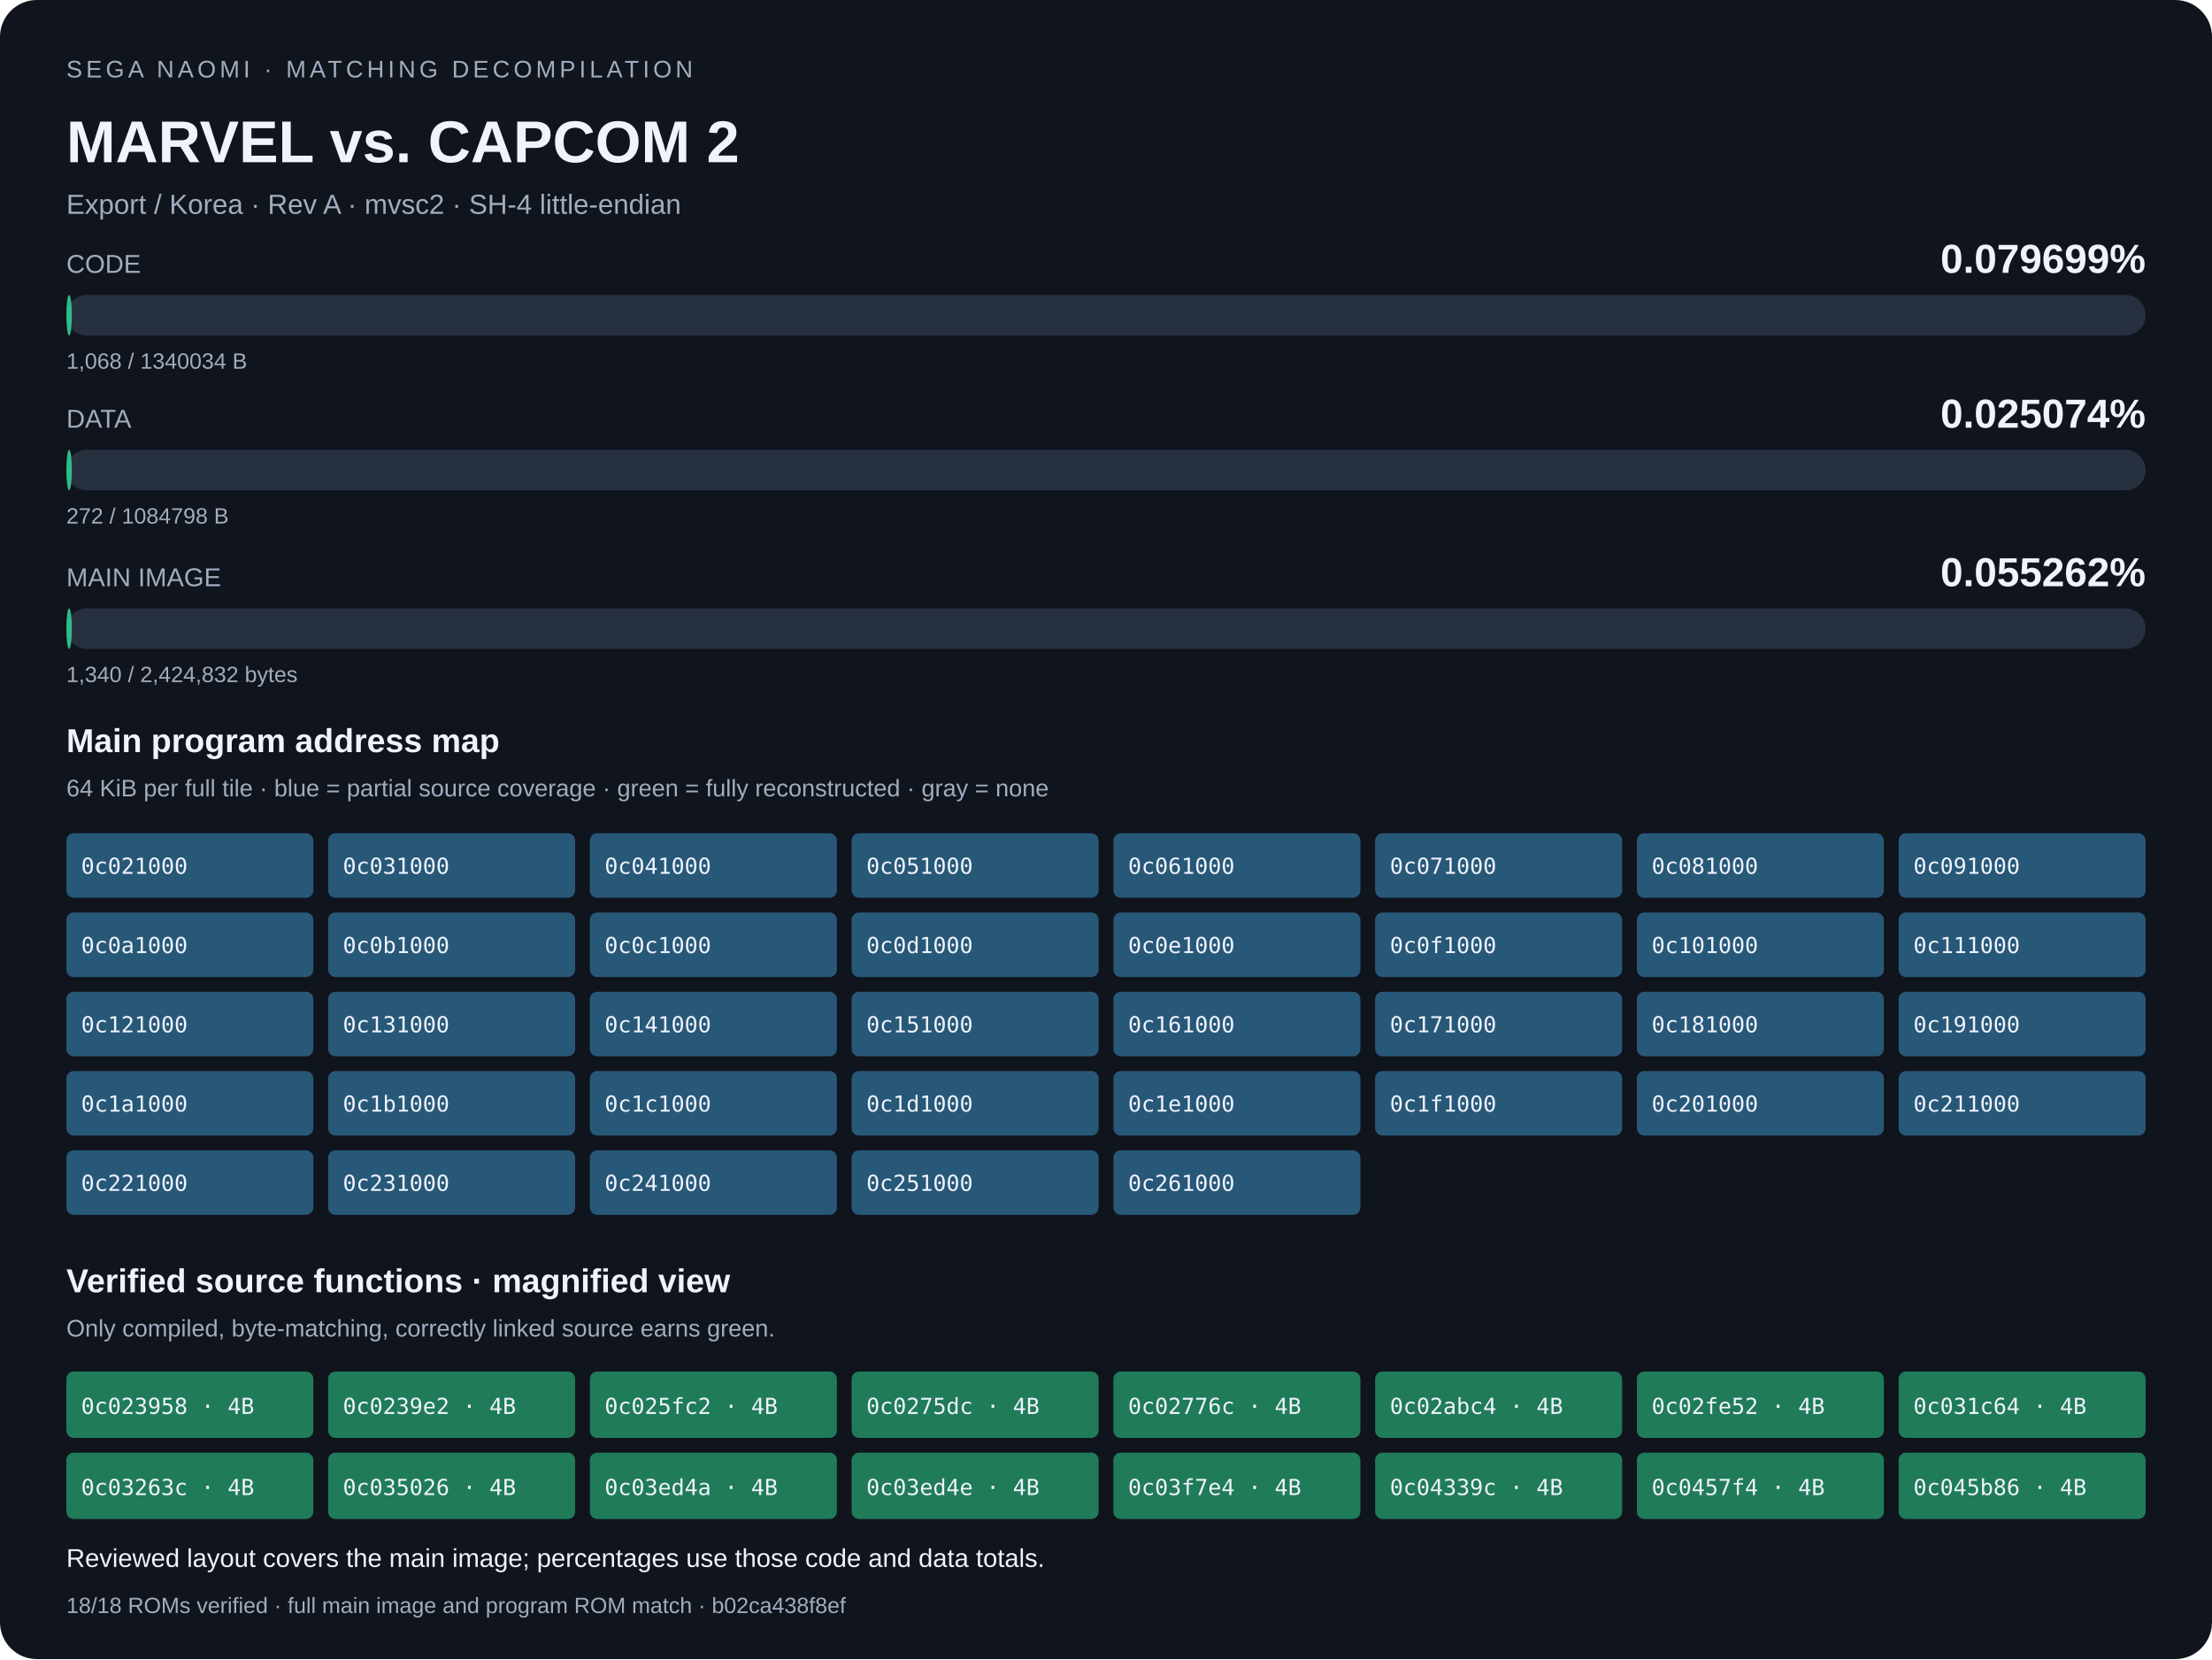
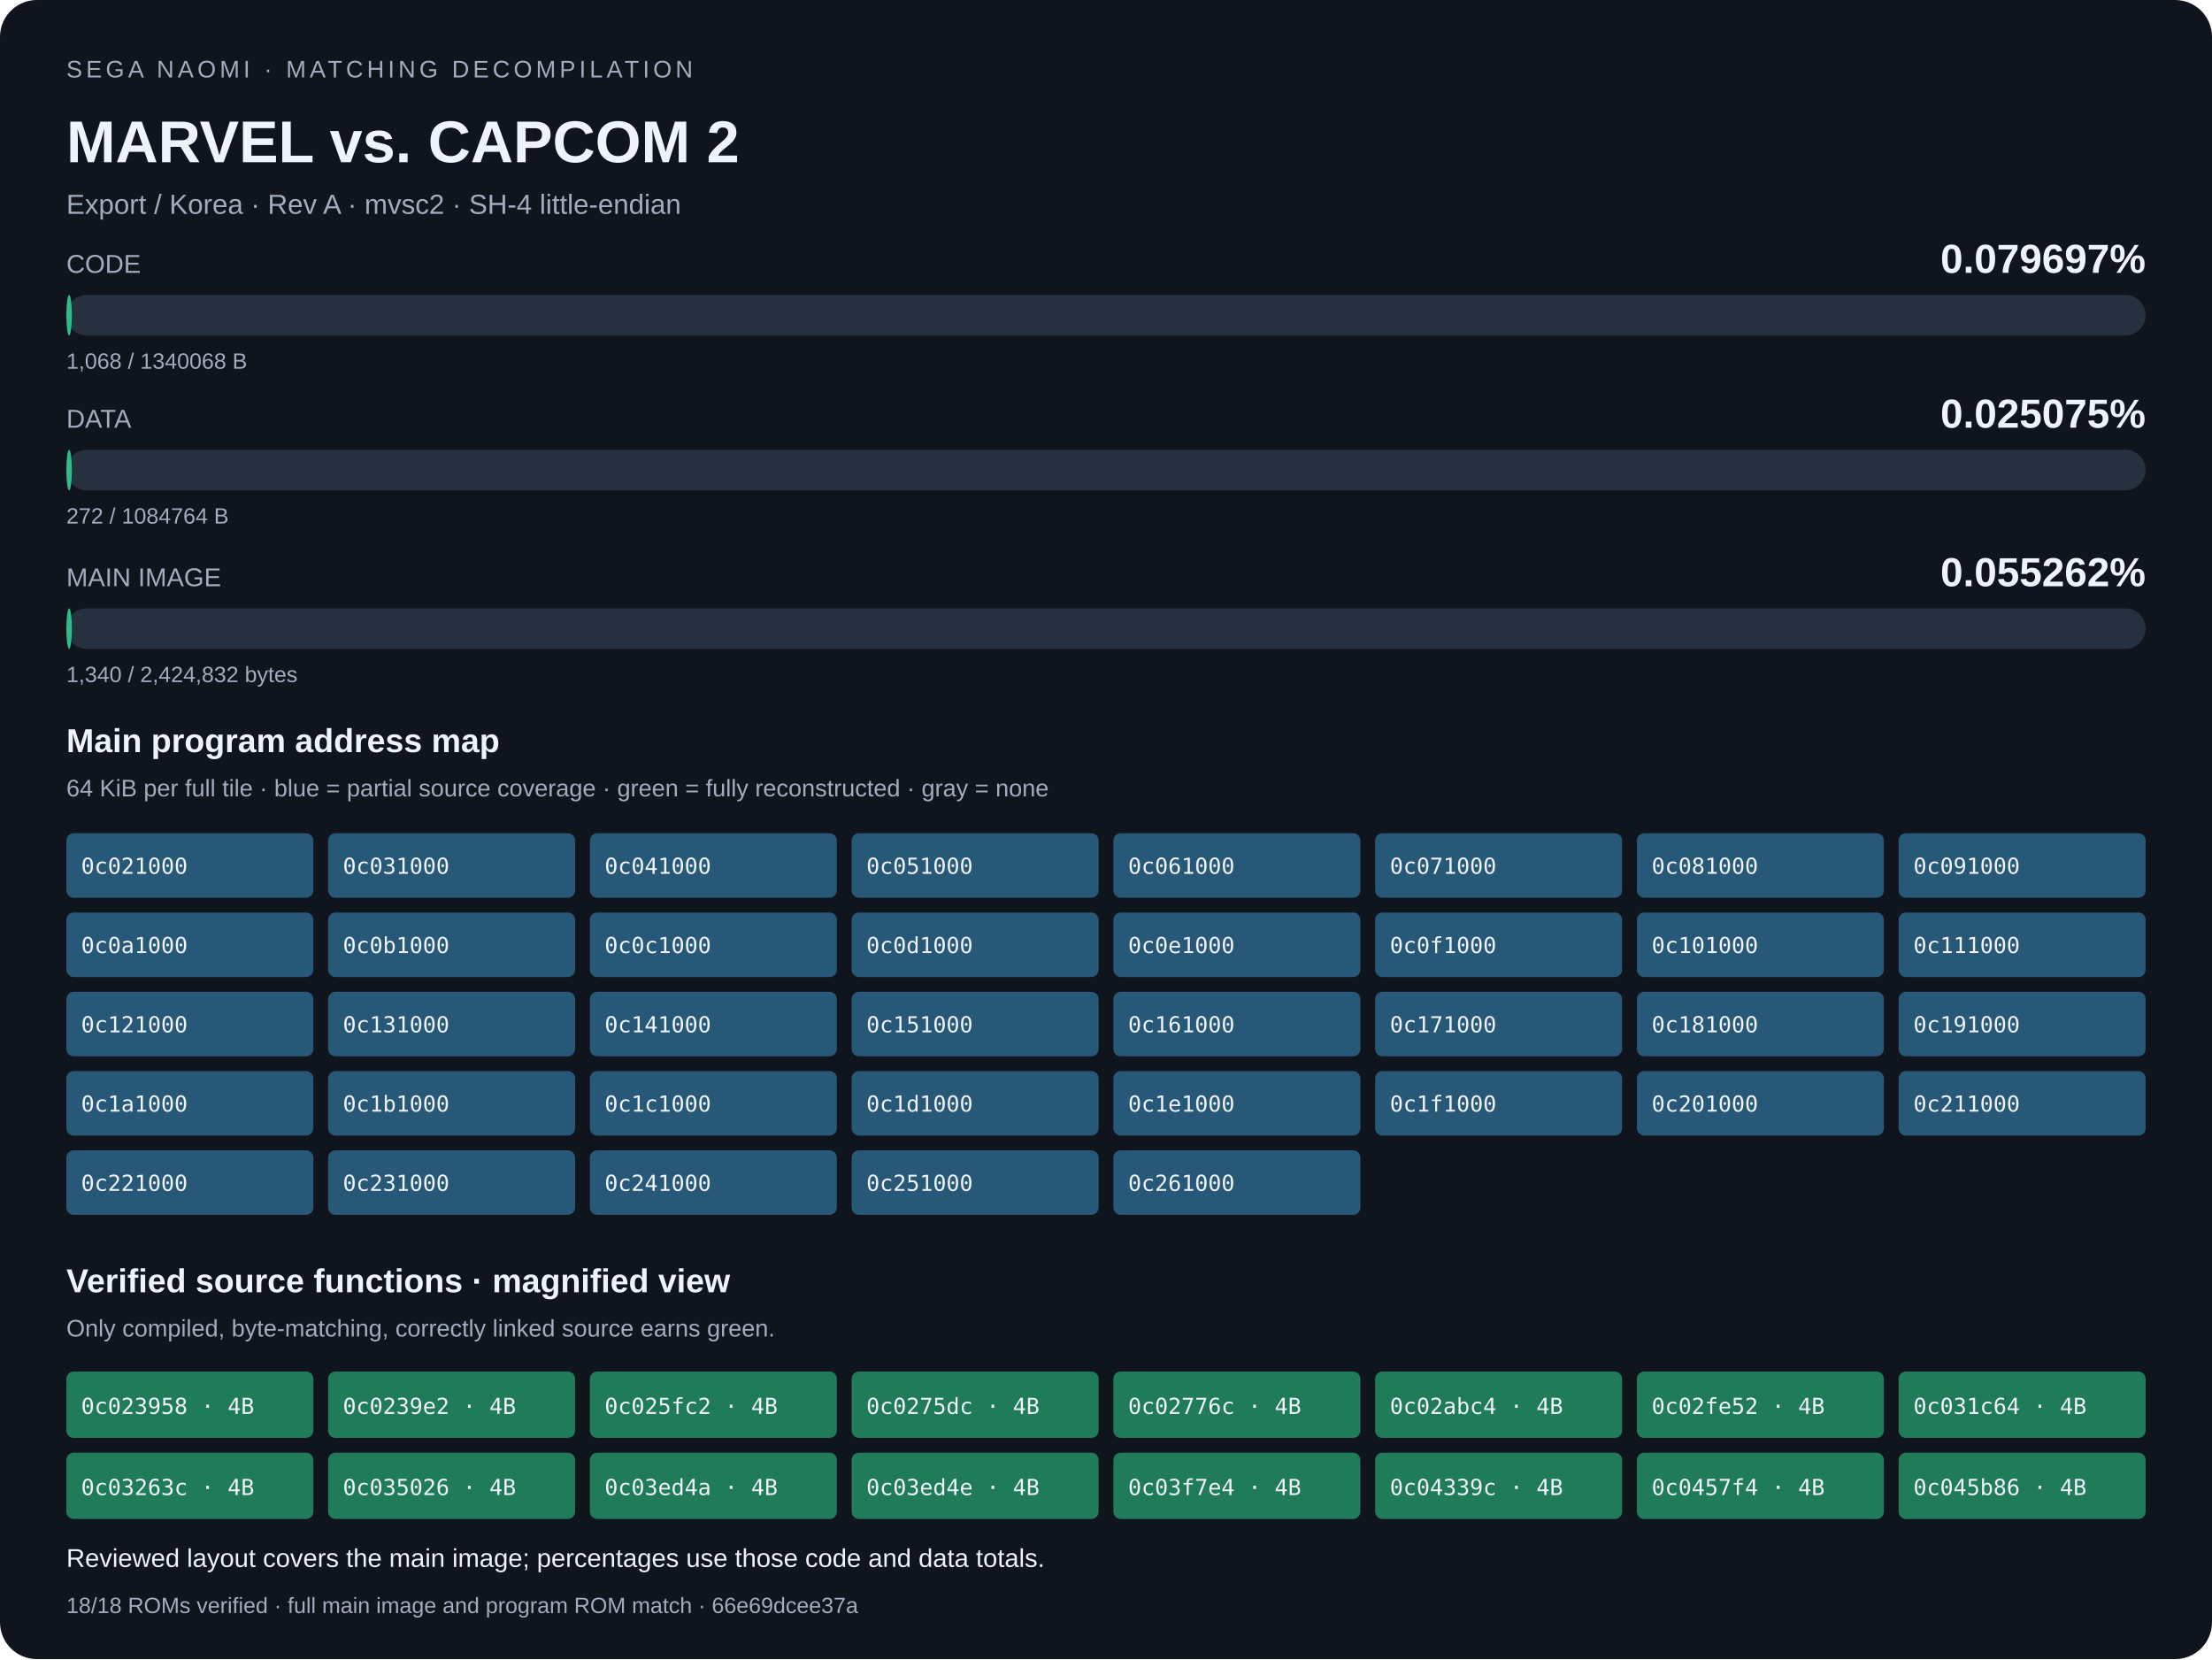
<svg xmlns="http://www.w3.org/2000/svg" width="1200" height="900" viewBox="0 0 1200 900" role="img" aria-labelledby="title desc">
  <rect width="1200" height="900" rx="20" fill="#10141d" />
  <style>text{font-family:Arial,sans-serif;fill:#eef3fc}.muted{fill:#a1adbf}.mono{font-family:monospace}</style>
  <text x="36" y="42" font-size="13" letter-spacing="2" class="muted">SEGA NAOMI · MATCHING DECOMPILATION</text>
  <text x="36" y="88" font-size="32" font-weight="700">MARVEL vs. CAPCOM 2</text>
  <text x="36" y="116" font-size="15" class="muted">Export / Korea · Rev A · mvsc2 · SH-4 little-endian</text>
  <text x="36" y="148" font-size="14" class="muted">CODE</text>
-   <text x="1164" y="148" font-size="22" font-weight="700" text-anchor="end">0.079699%</text>
+   <text x="1164" y="148" font-size="22" font-weight="700" text-anchor="end">0.079697%</text>
  <rect x="36" y="160" width="1128" height="22" rx="11" fill="#26303f" />
  <rect x="36" y="160" width="3" height="22" rx="11" fill="#2dbd86" />
-   <text x="36" y="200" font-size="12" class="muted">1,068 / 1340034 B</text>
+   <text x="36" y="200" font-size="12" class="muted">1,068 / 1340068 B</text>
  <text x="36" y="232" font-size="14" class="muted">DATA</text>
-   <text x="1164" y="232" font-size="22" font-weight="700" text-anchor="end">0.025074%</text>
+   <text x="1164" y="232" font-size="22" font-weight="700" text-anchor="end">0.025075%</text>
  <rect x="36" y="244" width="1128" height="22" rx="11" fill="#26303f" />
  <rect x="36" y="244" width="3" height="22" rx="11" fill="#2dbd86" />
-   <text x="36" y="284" font-size="12" class="muted">272 / 1084798 B</text>
+   <text x="36" y="284" font-size="12" class="muted">272 / 1084764 B</text>
  <text x="36" y="318" font-size="14" class="muted">MAIN IMAGE</text>
  <text x="1164" y="318" font-size="22" font-weight="700" text-anchor="end">0.055262%</text>
  <rect x="36" y="330" width="1128" height="22" rx="11" fill="#26303f" />
  <rect x="36" y="330" width="3" height="22" rx="11" fill="#2dbd86" />
  <text x="36" y="370" font-size="12" class="muted">1,340 / 2,424,832 bytes</text>
  <text x="36" y="408" font-size="18" font-weight="700">Main program address map</text>
  <text x="36" y="432" font-size="13" class="muted">64 KiB per full tile · blue = partial source coverage · green = fully reconstructed · gray = none</text>
  <rect x="36" y="452" width="134" height="35" rx="4" fill="#285878">
</rect>
  <text x="44" y="474" font-size="12" class="mono">0c021000</text>
  <rect x="178" y="452" width="134" height="35" rx="4" fill="#285878">
</rect>
  <text x="186" y="474" font-size="12" class="mono">0c031000</text>
  <rect x="320" y="452" width="134" height="35" rx="4" fill="#285878">
</rect>
  <text x="328" y="474" font-size="12" class="mono">0c041000</text>
  <rect x="462" y="452" width="134" height="35" rx="4" fill="#285878">
</rect>
  <text x="470" y="474" font-size="12" class="mono">0c051000</text>
  <rect x="604" y="452" width="134" height="35" rx="4" fill="#285878">
</rect>
  <text x="612" y="474" font-size="12" class="mono">0c061000</text>
  <rect x="746" y="452" width="134" height="35" rx="4" fill="#285878">
</rect>
  <text x="754" y="474" font-size="12" class="mono">0c071000</text>
  <rect x="888" y="452" width="134" height="35" rx="4" fill="#285878">
</rect>
  <text x="896" y="474" font-size="12" class="mono">0c081000</text>
  <rect x="1030" y="452" width="134" height="35" rx="4" fill="#285878">
</rect>
  <text x="1038" y="474" font-size="12" class="mono">0c091000</text>
  <rect x="36" y="495" width="134" height="35" rx="4" fill="#285878">
</rect>
  <text x="44" y="517" font-size="12" class="mono">0c0a1000</text>
  <rect x="178" y="495" width="134" height="35" rx="4" fill="#285878">
</rect>
  <text x="186" y="517" font-size="12" class="mono">0c0b1000</text>
  <rect x="320" y="495" width="134" height="35" rx="4" fill="#285878">
</rect>
  <text x="328" y="517" font-size="12" class="mono">0c0c1000</text>
  <rect x="462" y="495" width="134" height="35" rx="4" fill="#285878">
</rect>
  <text x="470" y="517" font-size="12" class="mono">0c0d1000</text>
  <rect x="604" y="495" width="134" height="35" rx="4" fill="#285878">
</rect>
  <text x="612" y="517" font-size="12" class="mono">0c0e1000</text>
  <rect x="746" y="495" width="134" height="35" rx="4" fill="#285878">
</rect>
  <text x="754" y="517" font-size="12" class="mono">0c0f1000</text>
  <rect x="888" y="495" width="134" height="35" rx="4" fill="#285878">
</rect>
  <text x="896" y="517" font-size="12" class="mono">0c101000</text>
  <rect x="1030" y="495" width="134" height="35" rx="4" fill="#285878">
</rect>
  <text x="1038" y="517" font-size="12" class="mono">0c111000</text>
  <rect x="36" y="538" width="134" height="35" rx="4" fill="#285878">
</rect>
  <text x="44" y="560" font-size="12" class="mono">0c121000</text>
  <rect x="178" y="538" width="134" height="35" rx="4" fill="#285878">
</rect>
  <text x="186" y="560" font-size="12" class="mono">0c131000</text>
  <rect x="320" y="538" width="134" height="35" rx="4" fill="#285878">
</rect>
  <text x="328" y="560" font-size="12" class="mono">0c141000</text>
  <rect x="462" y="538" width="134" height="35" rx="4" fill="#285878">
</rect>
  <text x="470" y="560" font-size="12" class="mono">0c151000</text>
  <rect x="604" y="538" width="134" height="35" rx="4" fill="#285878">
</rect>
  <text x="612" y="560" font-size="12" class="mono">0c161000</text>
  <rect x="746" y="538" width="134" height="35" rx="4" fill="#285878">
</rect>
  <text x="754" y="560" font-size="12" class="mono">0c171000</text>
  <rect x="888" y="538" width="134" height="35" rx="4" fill="#285878">
</rect>
  <text x="896" y="560" font-size="12" class="mono">0c181000</text>
  <rect x="1030" y="538" width="134" height="35" rx="4" fill="#285878">
</rect>
  <text x="1038" y="560" font-size="12" class="mono">0c191000</text>
  <rect x="36" y="581" width="134" height="35" rx="4" fill="#285878">
</rect>
  <text x="44" y="603" font-size="12" class="mono">0c1a1000</text>
  <rect x="178" y="581" width="134" height="35" rx="4" fill="#285878">
</rect>
  <text x="186" y="603" font-size="12" class="mono">0c1b1000</text>
  <rect x="320" y="581" width="134" height="35" rx="4" fill="#285878">
</rect>
  <text x="328" y="603" font-size="12" class="mono">0c1c1000</text>
  <rect x="462" y="581" width="134" height="35" rx="4" fill="#285878">
</rect>
  <text x="470" y="603" font-size="12" class="mono">0c1d1000</text>
  <rect x="604" y="581" width="134" height="35" rx="4" fill="#285878">
</rect>
  <text x="612" y="603" font-size="12" class="mono">0c1e1000</text>
  <rect x="746" y="581" width="134" height="35" rx="4" fill="#285878">
</rect>
  <text x="754" y="603" font-size="12" class="mono">0c1f1000</text>
  <rect x="888" y="581" width="134" height="35" rx="4" fill="#285878">
</rect>
  <text x="896" y="603" font-size="12" class="mono">0c201000</text>
  <rect x="1030" y="581" width="134" height="35" rx="4" fill="#285878">
</rect>
  <text x="1038" y="603" font-size="12" class="mono">0c211000</text>
  <rect x="36" y="624" width="134" height="35" rx="4" fill="#285878">
</rect>
  <text x="44" y="646" font-size="12" class="mono">0c221000</text>
  <rect x="178" y="624" width="134" height="35" rx="4" fill="#285878">
</rect>
  <text x="186" y="646" font-size="12" class="mono">0c231000</text>
  <rect x="320" y="624" width="134" height="35" rx="4" fill="#285878">
</rect>
  <text x="328" y="646" font-size="12" class="mono">0c241000</text>
  <rect x="462" y="624" width="134" height="35" rx="4" fill="#285878">
</rect>
  <text x="470" y="646" font-size="12" class="mono">0c251000</text>
  <rect x="604" y="624" width="134" height="35" rx="4" fill="#285878">
</rect>
  <text x="612" y="646" font-size="12" class="mono">0c261000</text>
  <text x="36" y="701" font-size="18" font-weight="700">Verified source functions · magnified view</text>
  <text x="36" y="725" font-size="13" class="muted">Only compiled, byte-matching, correctly linked source earns green.</text>
  <rect x="36" y="744" width="134" height="36" rx="4" fill="#207b59" />
  <text x="44" y="767" font-size="12" class="mono">0c023958 · 4B</text>
  <rect x="178" y="744" width="134" height="36" rx="4" fill="#207b59" />
  <text x="186" y="767" font-size="12" class="mono">0c0239e2 · 4B</text>
  <rect x="320" y="744" width="134" height="36" rx="4" fill="#207b59" />
  <text x="328" y="767" font-size="12" class="mono">0c025fc2 · 4B</text>
  <rect x="462" y="744" width="134" height="36" rx="4" fill="#207b59" />
  <text x="470" y="767" font-size="12" class="mono">0c0275dc · 4B</text>
  <rect x="604" y="744" width="134" height="36" rx="4" fill="#207b59" />
  <text x="612" y="767" font-size="12" class="mono">0c02776c · 4B</text>
  <rect x="746" y="744" width="134" height="36" rx="4" fill="#207b59" />
  <text x="754" y="767" font-size="12" class="mono">0c02abc4 · 4B</text>
  <rect x="888" y="744" width="134" height="36" rx="4" fill="#207b59" />
  <text x="896" y="767" font-size="12" class="mono">0c02fe52 · 4B</text>
  <rect x="1030" y="744" width="134" height="36" rx="4" fill="#207b59" />
  <text x="1038" y="767" font-size="12" class="mono">0c031c64 · 4B</text>
  <rect x="36" y="788" width="134" height="36" rx="4" fill="#207b59" />
  <text x="44" y="811" font-size="12" class="mono">0c03263c · 4B</text>
  <rect x="178" y="788" width="134" height="36" rx="4" fill="#207b59" />
  <text x="186" y="811" font-size="12" class="mono">0c035026 · 4B</text>
  <rect x="320" y="788" width="134" height="36" rx="4" fill="#207b59" />
  <text x="328" y="811" font-size="12" class="mono">0c03ed4a · 4B</text>
  <rect x="462" y="788" width="134" height="36" rx="4" fill="#207b59" />
  <text x="470" y="811" font-size="12" class="mono">0c03ed4e · 4B</text>
  <rect x="604" y="788" width="134" height="36" rx="4" fill="#207b59" />
  <text x="612" y="811" font-size="12" class="mono">0c03f7e4 · 4B</text>
  <rect x="746" y="788" width="134" height="36" rx="4" fill="#207b59" />
  <text x="754" y="811" font-size="12" class="mono">0c04339c · 4B</text>
  <rect x="888" y="788" width="134" height="36" rx="4" fill="#207b59" />
  <text x="896" y="811" font-size="12" class="mono">0c0457f4 · 4B</text>
  <rect x="1030" y="788" width="134" height="36" rx="4" fill="#207b59" />
  <text x="1038" y="811" font-size="12" class="mono">0c045b86 · 4B</text>
  <text x="36" y="850" font-size="14">Reviewed layout covers the main image; percentages use those code and data totals.</text>
-   <text x="36" y="875" font-size="12" class="muted">18/18 ROMs verified · full main image and program ROM match · b02ca438f8ef</text>
+   <text x="36" y="875" font-size="12" class="muted">18/18 ROMs verified · full main image and program ROM match · 66e69dcee37a</text>
</svg>
